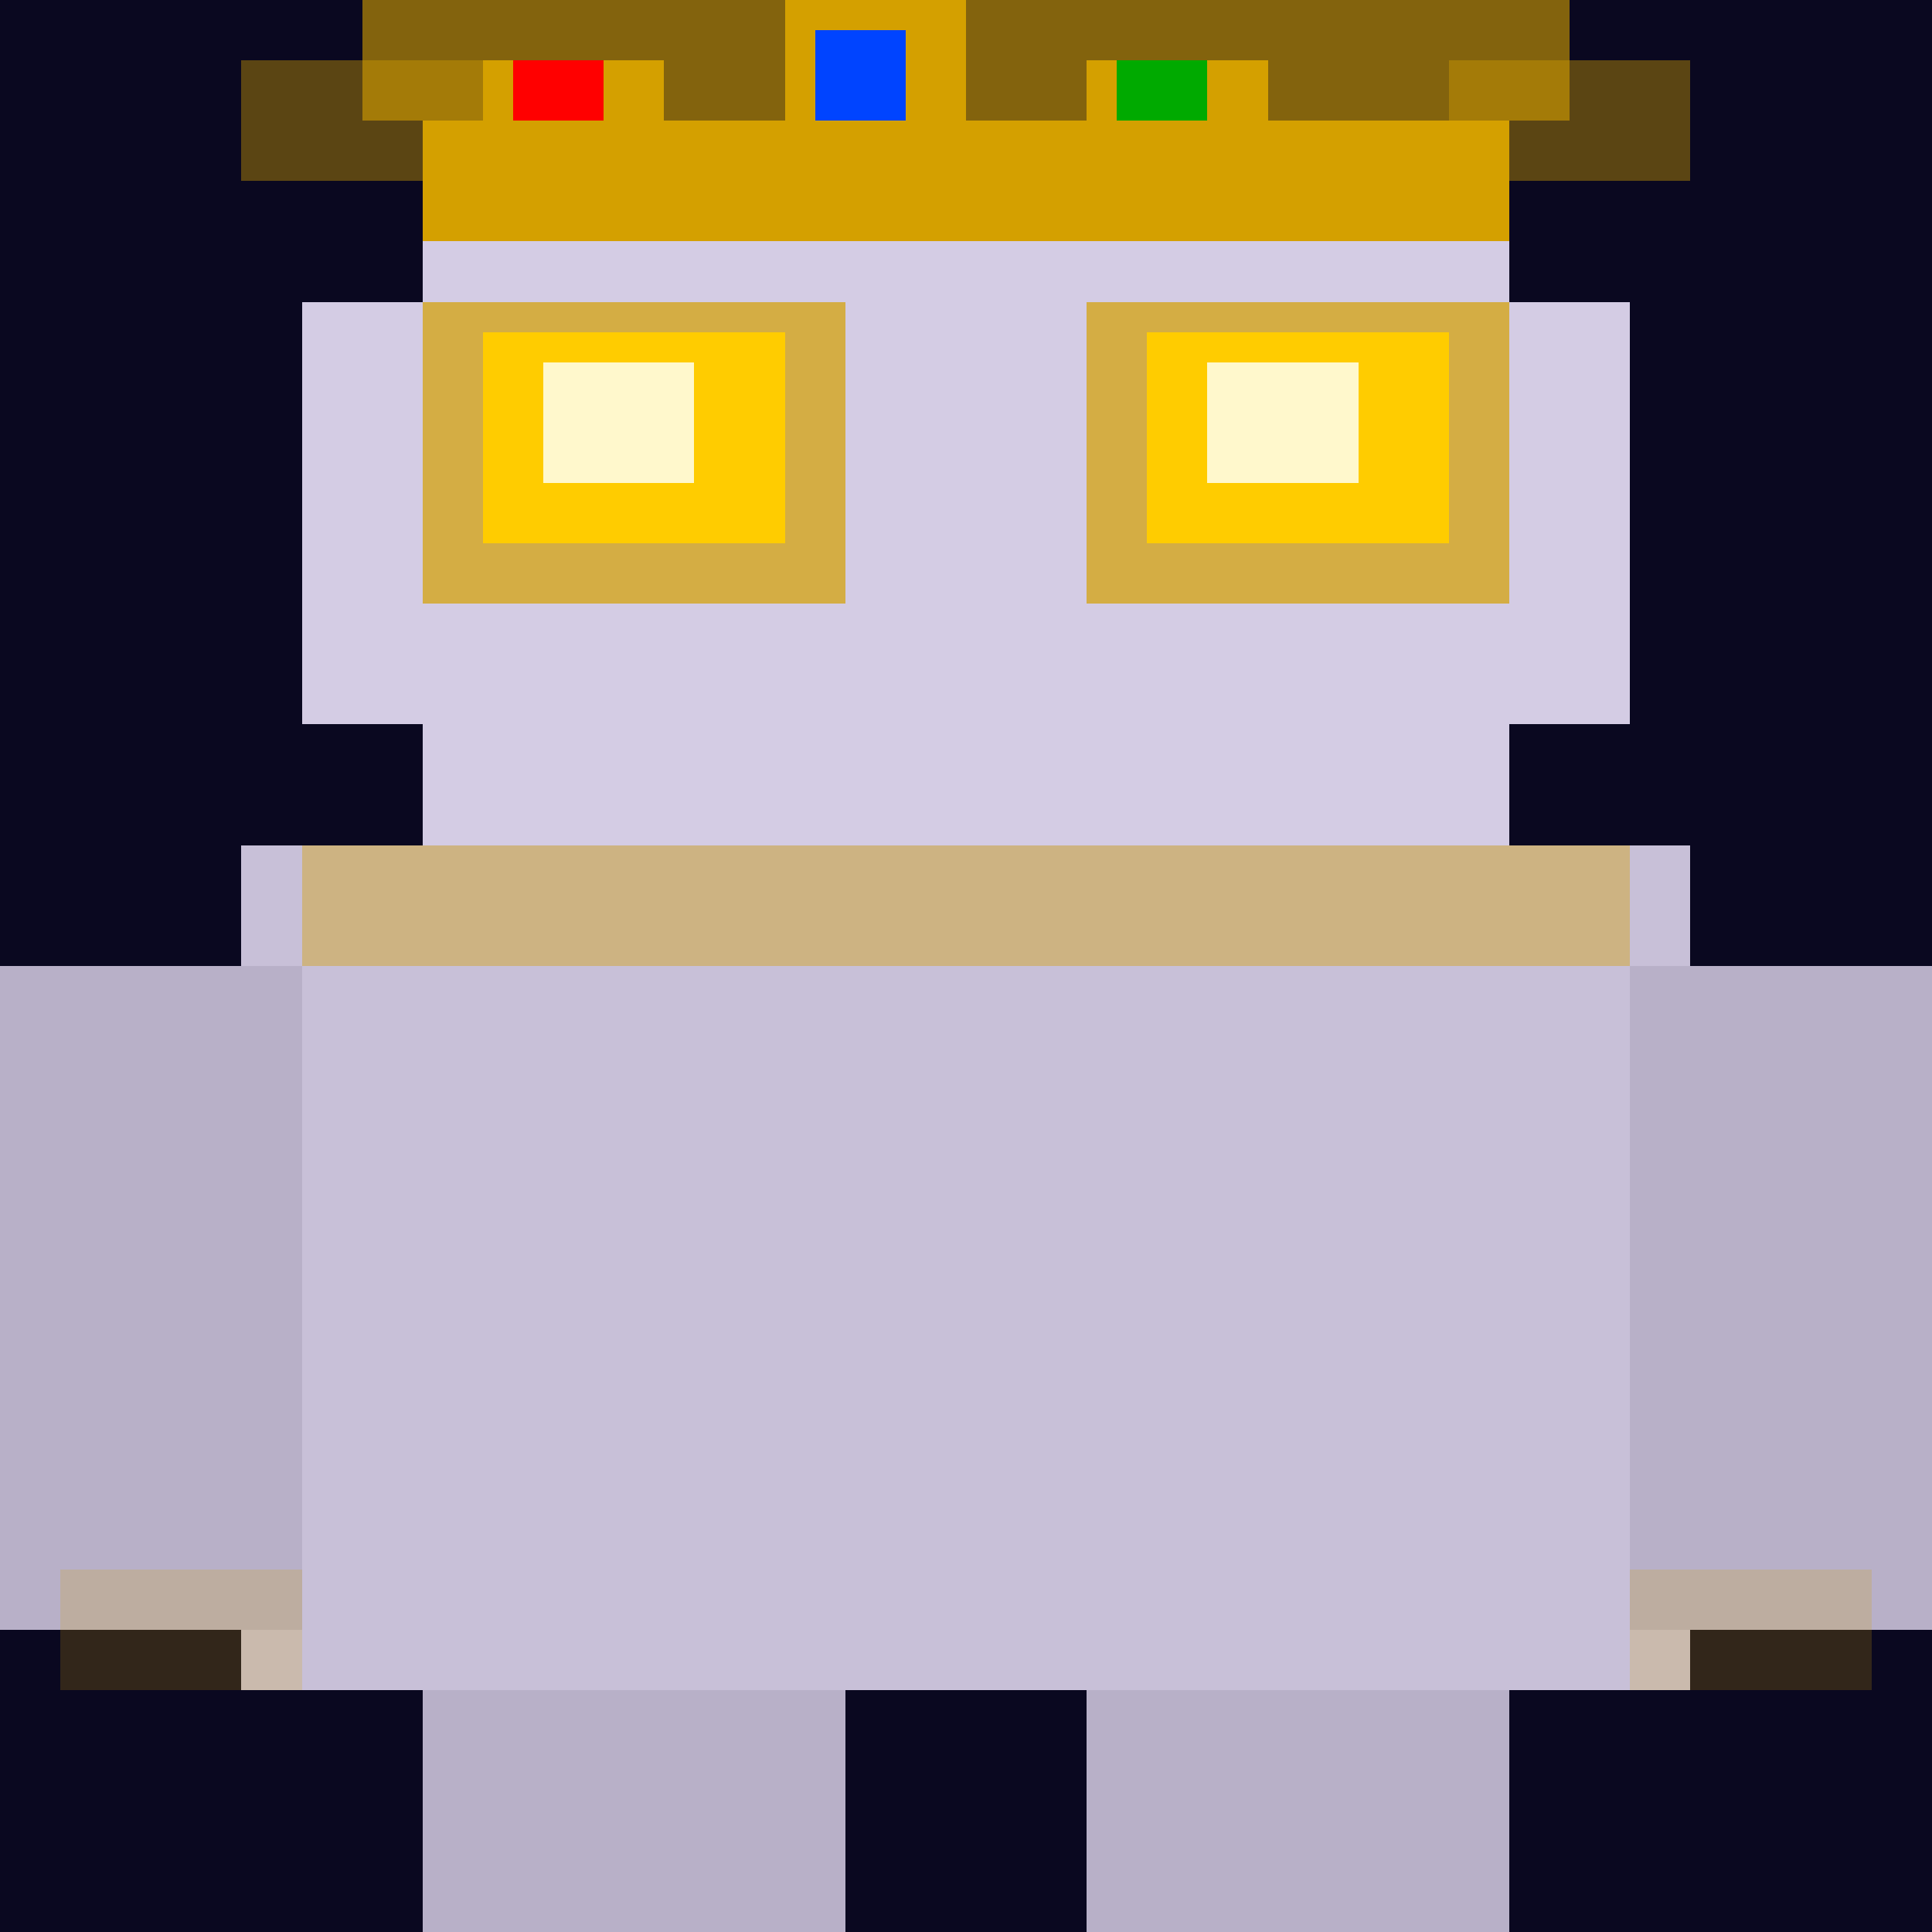
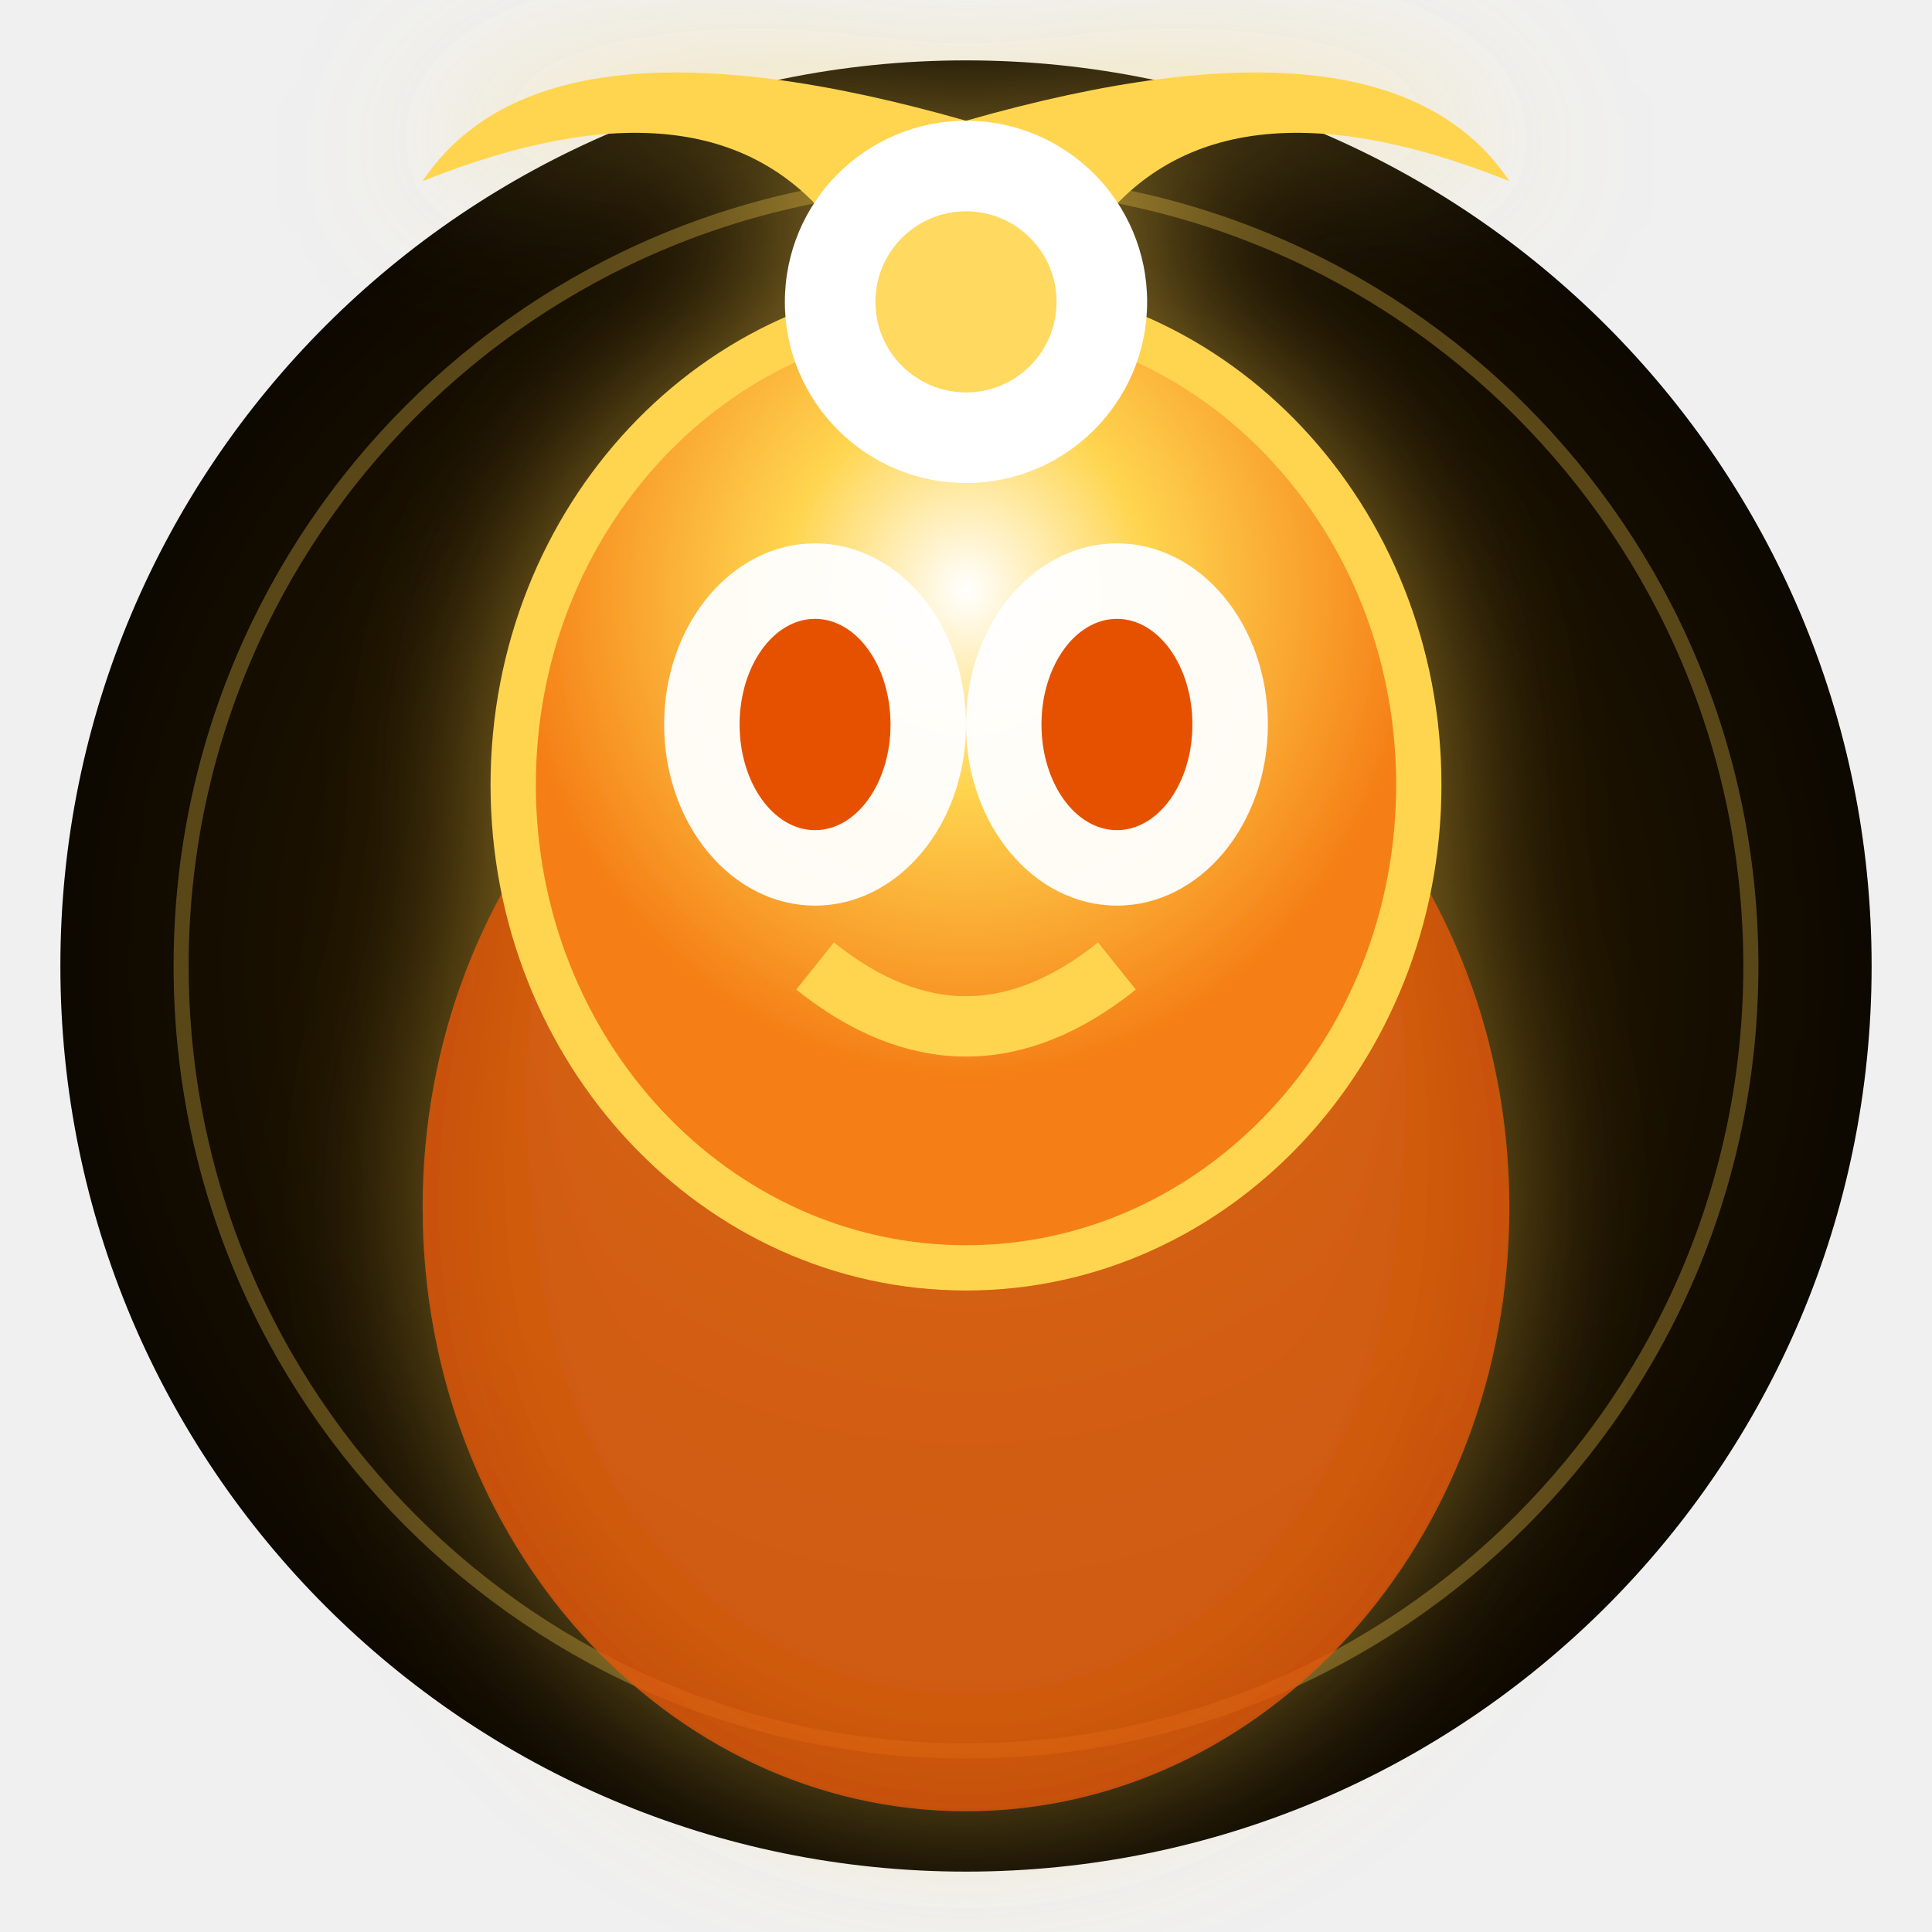
- <svg xmlns="http://www.w3.org/2000/svg" viewBox="0 0 64 64" shape-rendering="crispEdges">
-   <rect x="0" y="0" width="64" height="64" fill="#0a0820" />
-   <rect x="12" y="0" width="40" height="4" fill="#d4a000" opacity="0.6" />
-   <rect x="8" y="2" width="8" height="4" fill="#d4a000" opacity="0.4" />
-   <rect x="48" y="2" width="8" height="4" fill="#d4a000" opacity="0.4" />
-   <rect x="14" y="6" width="36" height="22" fill="#d4cce4" />
-   <rect x="10" y="10" width="8" height="14" fill="#d4cce4" />
-   <rect x="46" y="10" width="8" height="14" fill="#d4cce4" />
-   <rect x="14" y="4" width="36" height="4" fill="#d4a000" />
-   <rect x="16" y="2" width="6" height="4" fill="#d4a000" />
-   <rect x="26" y="0" width="6" height="6" fill="#d4a000" />
-   <rect x="36" y="2" width="6" height="4" fill="#d4a000" />
-   <rect x="17" y="2" width="3" height="2" fill="#ff0000" />
-   <rect x="27" y="1" width="3" height="3" fill="#0044ff" />
-   <rect x="37" y="2" width="3" height="2" fill="#00aa00" />
-   <rect x="14" y="10" width="14" height="10" fill="#d4a000" opacity="0.7" />
-   <rect x="36" y="10" width="14" height="10" fill="#d4a000" opacity="0.7" />
-   <rect x="16" y="11" width="10" height="7" fill="#ffcc00" />
-   <rect x="38" y="11" width="10" height="7" fill="#ffcc00" />
-   <rect x="18" y="12" width="5" height="4" fill="#fff8cc" />
-   <rect x="40" y="12" width="5" height="4" fill="#fff8cc" />
-   <rect x="8" y="28" width="48" height="28" fill="#c8c0d8" />
-   <rect x="4" y="34" width="56" height="18" fill="#c8c0d8" />
-   <rect x="10" y="28" width="44" height="4" fill="#d4a000" opacity="0.4" />
-   <rect x="0" y="32" width="10" height="22" fill="#b8b0c8" />
-   <rect x="54" y="32" width="10" height="22" fill="#b8b0c8" />
-   <rect x="14" y="56" width="14" height="8" fill="#b8b0c8" />
-   <rect x="36" y="56" width="14" height="8" fill="#b8b0c8" />
-   <rect x="2" y="52" width="8" height="4" fill="#d4a000" opacity="0.2" />
-   <rect x="54" y="52" width="8" height="4" fill="#d4a000" opacity="0.2" />
+ <svg xmlns="http://www.w3.org/2000/svg" viewBox="0 0 64 64" width="64" height="64">
+   <defs>
+     <filter id="shadow" x="-20%" y="-20%" width="140%" height="140%">
+       <feDropShadow dx="0" dy="1.5" stdDeviation="1.5" flood-opacity="0.35" />
+     </filter>
+   </defs>
+   <defs>
+     <filter id="glow" x="-40%" y="-40%" width="180%" height="180%">
+       <feGaussianBlur stdDeviation="2.5" result="blur" />
+       <feFlood flood-color="#ffd54f" flood-opacity="0.5" result="color" />
+       <feComposite in="color" in2="blur" operator="in" result="glow" />
+       <feMerge>
+         <feMergeNode in="glow" />
+         <feMergeNode in="SourceGraphic" />
+       </feMerge>
+     </filter>
+     <radialGradient id="bg" cx="50%" cy="50%">
+       <stop offset="0%" stop-color="#3d2800" />
+       <stop offset="100%" stop-color="#0d0800" />
+     </radialGradient>
+     <radialGradient id="divine" cx="50%" cy="30%">
+       <stop offset="0%" stop-color="white" />
+       <stop offset="40%" stop-color="#ffd54f" />
+       <stop offset="100%" stop-color="#f57f17" />
+     </radialGradient>
+   </defs>
+   <circle cx="32" cy="32" r="30" fill="url(#bg)" />
+   <circle cx="32" cy="32" r="26" fill="none" stroke="#ffd54f" stroke-width="0.5" opacity="0.3" />
+   <g filter="url(#glow)">
+     <ellipse cx="32" cy="40" rx="18" ry="20" fill="#e65100" opacity="0.8" />
+     <ellipse cx="32" cy="26" rx="15" ry="16" fill="url(#divine)" />
+     <ellipse cx="32" cy="26" rx="15" ry="16" fill="none" stroke="#ffd54f" stroke-width="1.5" />
+     <path d="M14,6 Q18,0 32,4 Q46,0 50,6 Q40,2 36,8 Q34,4 32,6 Q30,4 28,8 Q24,2 14,6 Z" fill="#ffd54f" />
+     <ellipse cx="27" cy="24" rx="5" ry="6" fill="white" opacity="0.95" />
+     <ellipse cx="37" cy="24" rx="5" ry="6" fill="white" opacity="0.95" />
+     <ellipse cx="27" cy="24" rx="2.5" ry="3.5" fill="#e65100" />
+     <ellipse cx="37" cy="24" rx="2.5" ry="3.5" fill="#e65100" />
+     <path d="M27,32 Q32,36 37,32" stroke="#ffd54f" stroke-width="2" fill="none" />
+     <circle cx="32" cy="10" r="6" fill="white" />
+     <circle cx="32" cy="10" r="3" fill="#ffd54f" opacity="0.9" />
+   </g>
</svg>
